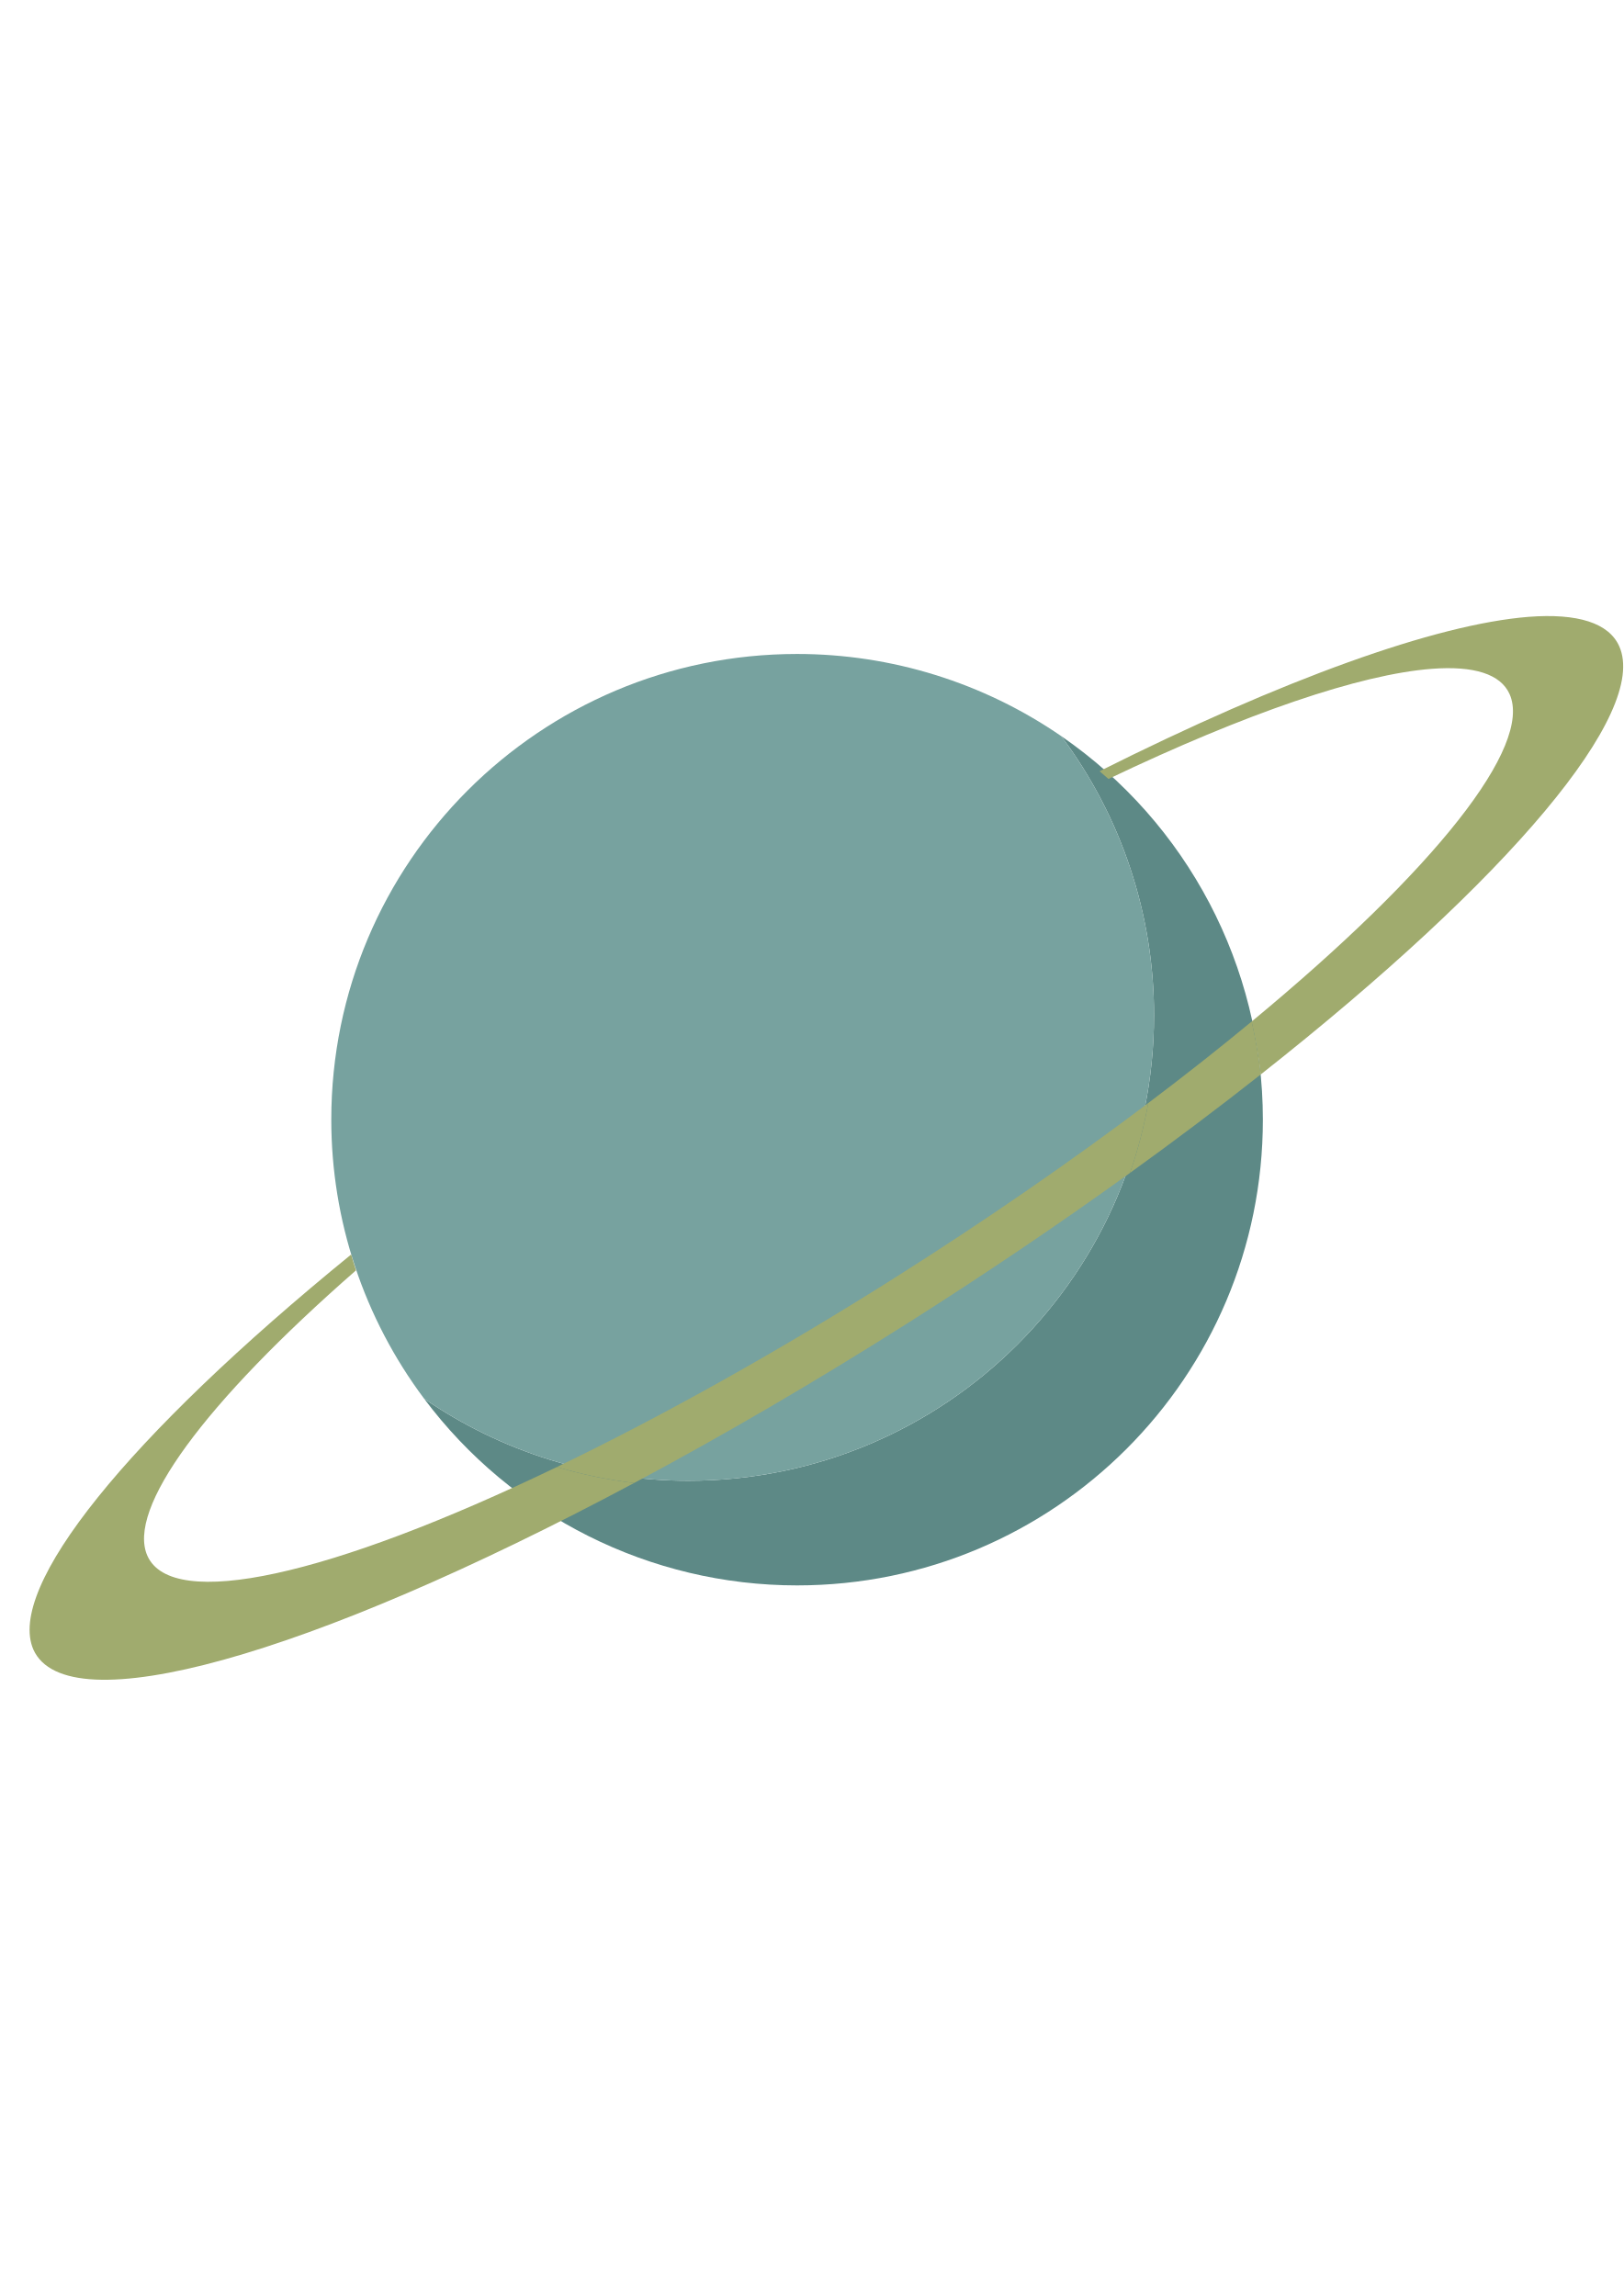
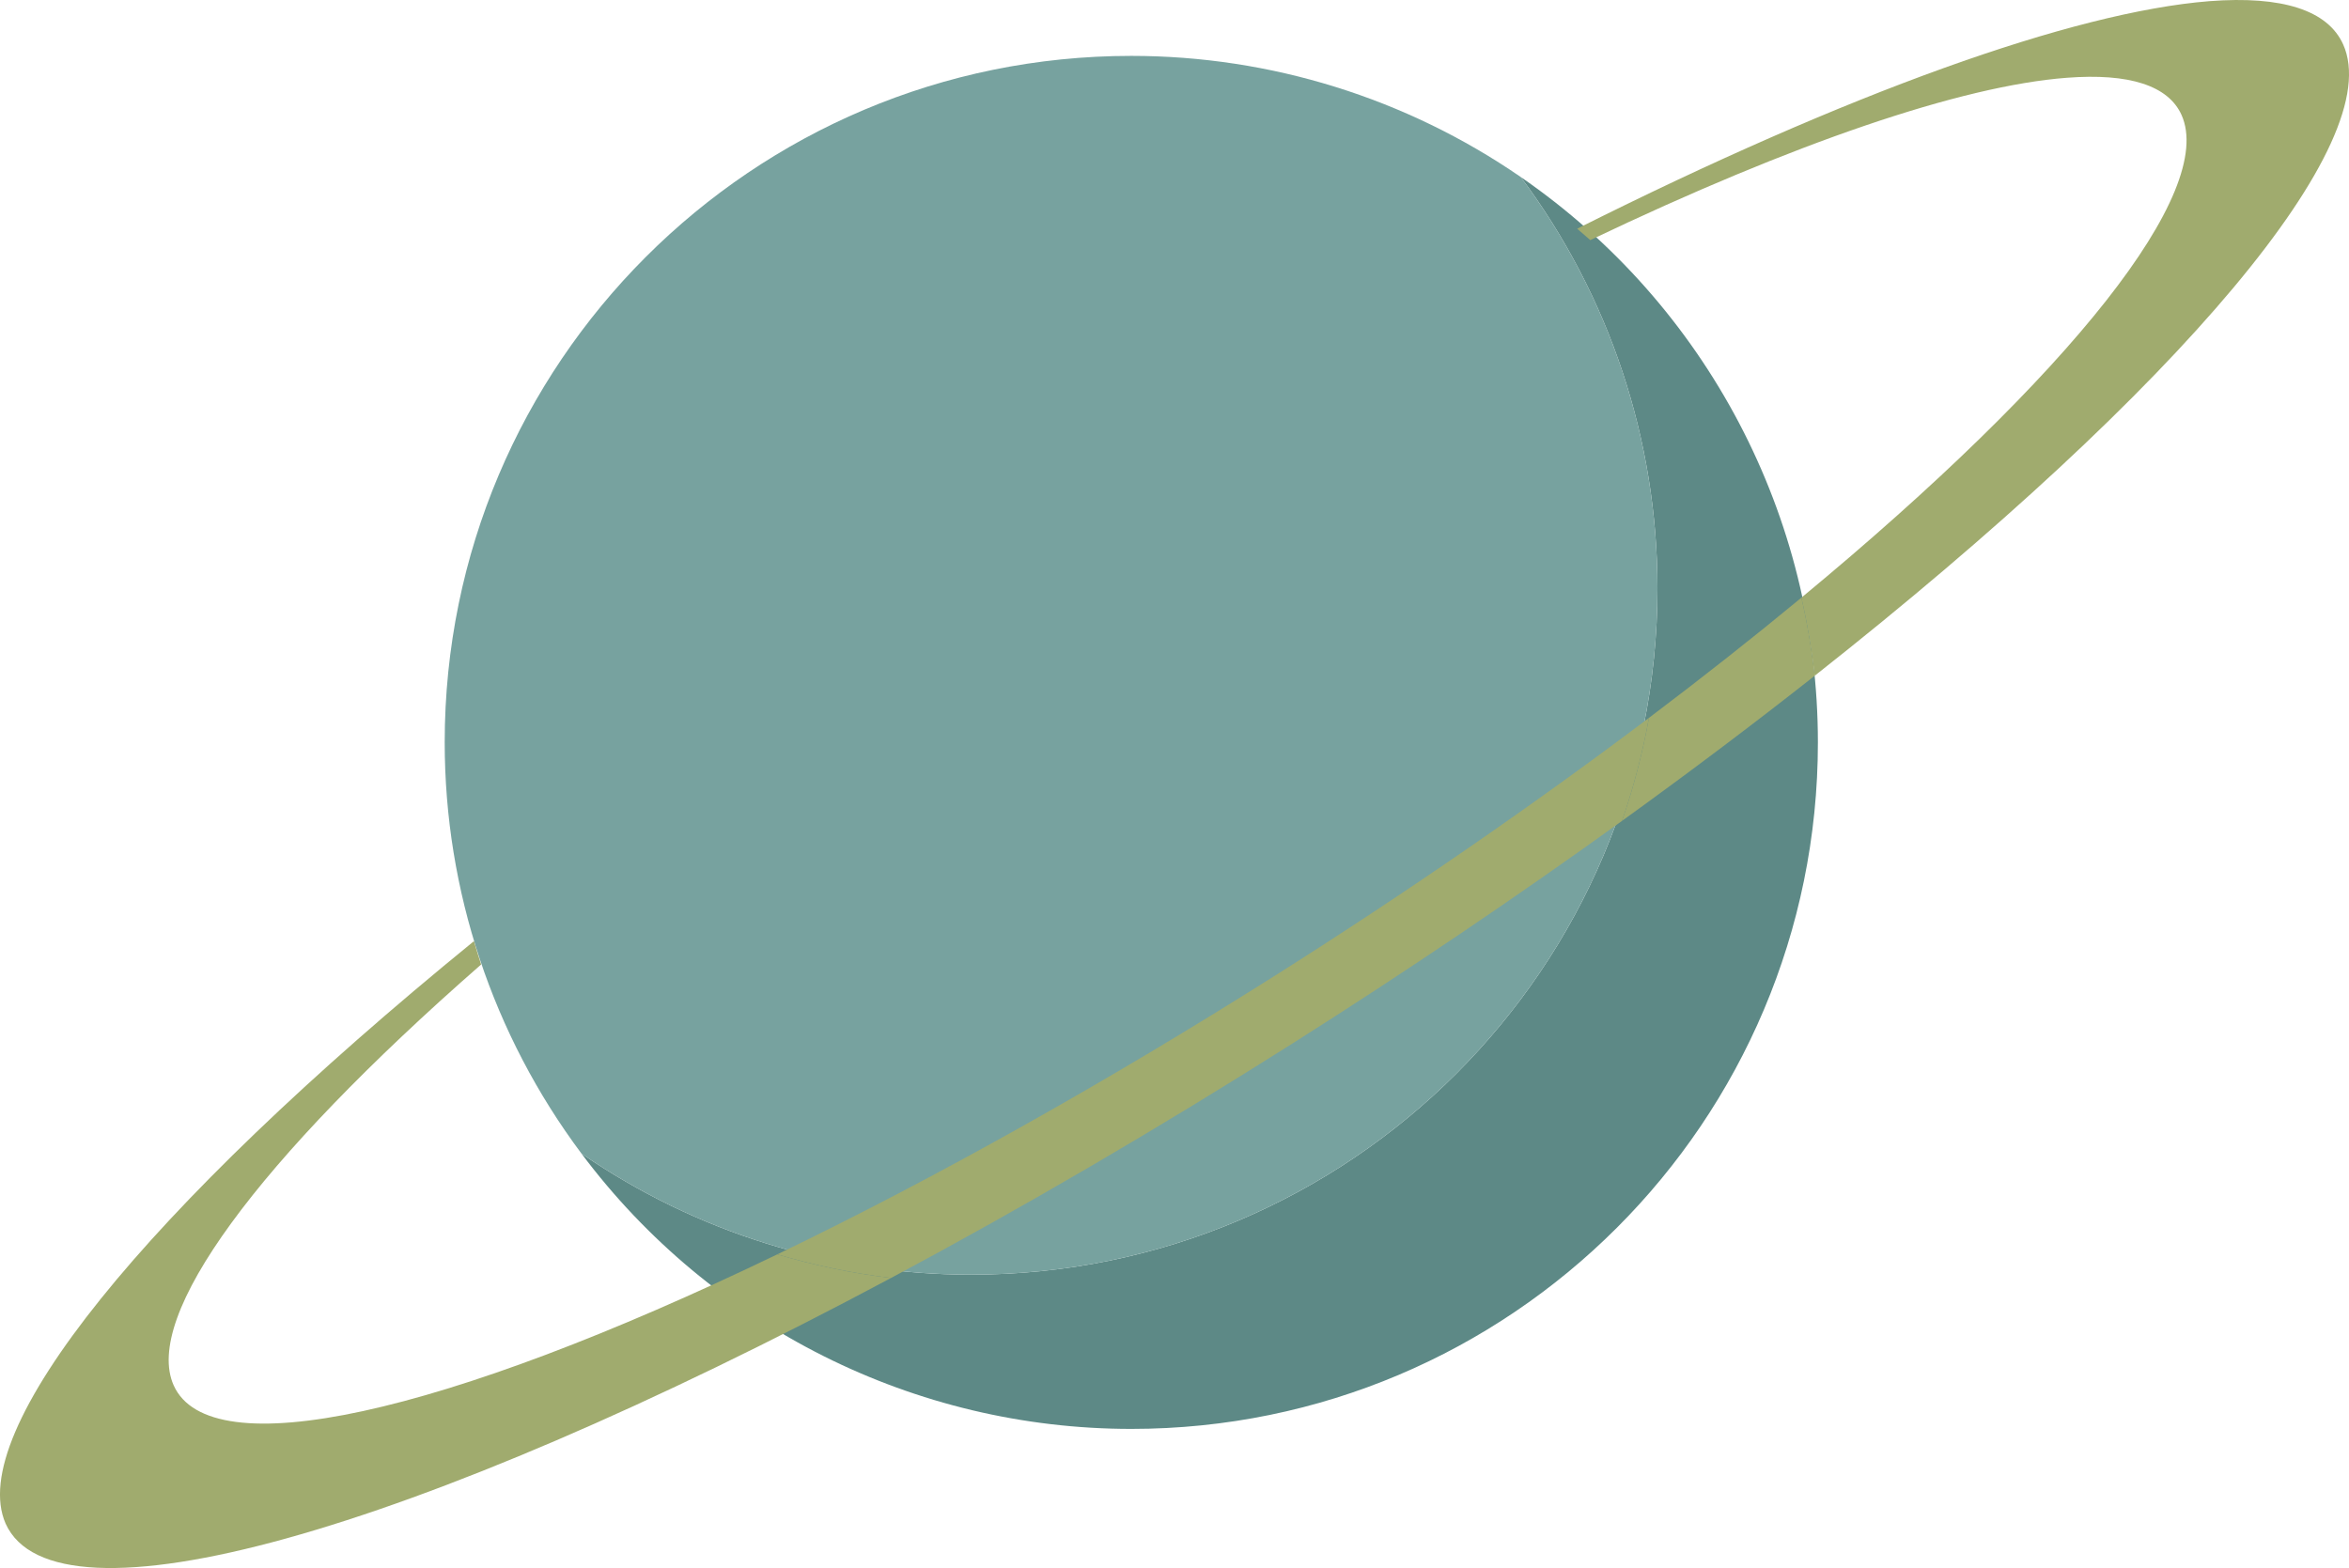
- <svg xmlns="http://www.w3.org/2000/svg" width="210mm" height="297mm" viewBox="0 0 210 297" version="1.1" id="svg1">
+ <svg xmlns="http://www.w3.org/2000/svg" width="206.103mm" height="137.593mm" viewBox="0 0 206.103 137.593" version="1.1" id="svg1">
  <defs id="defs1" />
-   <g id="layer1">
+   <g id="layer1" transform="translate(-3.828494,-79.69145)">
    <path d="M 137.256,95.222 A 60.242,60.242 0 0 1 149.256,131.303 60.242,60.242 0 0 1 89.014,191.545 60.242,60.242 0 0 1 54.848,180.919 60.242,60.242 0 0 0 103.089,205.08 60.242,60.242 0 0 0 163.332,144.838 60.242,60.242 0 0 0 137.256,95.222 Z" style="fill:#5d8986;stroke-width:0.304" id="path3" />
    <path d="M 137.256,95.222 A 60.242,60.242 0 0 0 103.089,84.595 60.242,60.242 0 0 0 42.847,144.838 60.242,60.242 0 0 0 54.848,180.919 60.242,60.242 0 0 0 89.014,191.545 60.242,60.242 0 0 0 149.256,131.303 60.242,60.242 0 0 0 137.256,95.222 Z" style="fill:#77a29f;stroke-width:0.304" id="path2" />
  </g>
-   <g id="layer3">
+   <g id="layer3" transform="translate(-3.828494,-79.69145)">
    <path d="m 146.145,151.726 a 60.242,60.242 0 0 0 2.362,-9.04 21.277,104.286 57.317 0 1 -32.542,22.45 21.277,104.286 57.317 0 1 -43.938,24.627 60.242,60.242 0 0 0 9.985,2.072 24.771,121.413 57.317 0 0 35.117,-20.511 24.771,121.413 57.317 0 0 29.016,-19.597 z" style="fill:#a0ab6e;stroke-width:0.356" id="path10" />
    <path d="M 82.012,191.834 A 60.242,60.242 0 0 1 72.027,189.763 21.277,104.286 57.317 0 1 19.069,201.263 21.277,104.286 57.317 0 1 46.046,164.325 60.242,60.242 0 0 1 45.414,162.276 24.771,121.413 57.317 0 0 4.319,213.384 24.771,121.413 57.317 0 0 82.012,191.834 Z" style="fill:#a0ab6e;stroke-width:0.356" id="path9" />
    <path d="m 163.049,138.993 a 60.242,60.242 0 0 0 -1.165,-6.855 21.277,104.286 57.317 0 1 -13.377,10.548 60.242,60.242 0 0 1 -2.362,9.04 24.771,121.413 57.317 0 0 16.904,-12.733 z" style="fill:#a0ab6e;stroke-width:0.356" id="path12" />
    <path d="m 197.688,79.793 a 24.771,121.413 57.317 0 0 -55.476,19.967 60.242,60.242 0 0 1 1.149,1.002 21.277,104.286 57.317 0 1 41.8,-14.245 21.277,104.286 57.317 0 1 10.077,3.263 21.277,104.286 57.317 0 1 -33.354,42.358 60.242,60.242 0 0 1 1.165,6.855 24.771,121.413 57.317 0 0 46.371,-55.401 24.771,121.413 57.317 0 0 -11.732,-3.799 z" style="fill:#a0ab6e;stroke-width:0.356" id="path11" />
  </g>
</svg>
